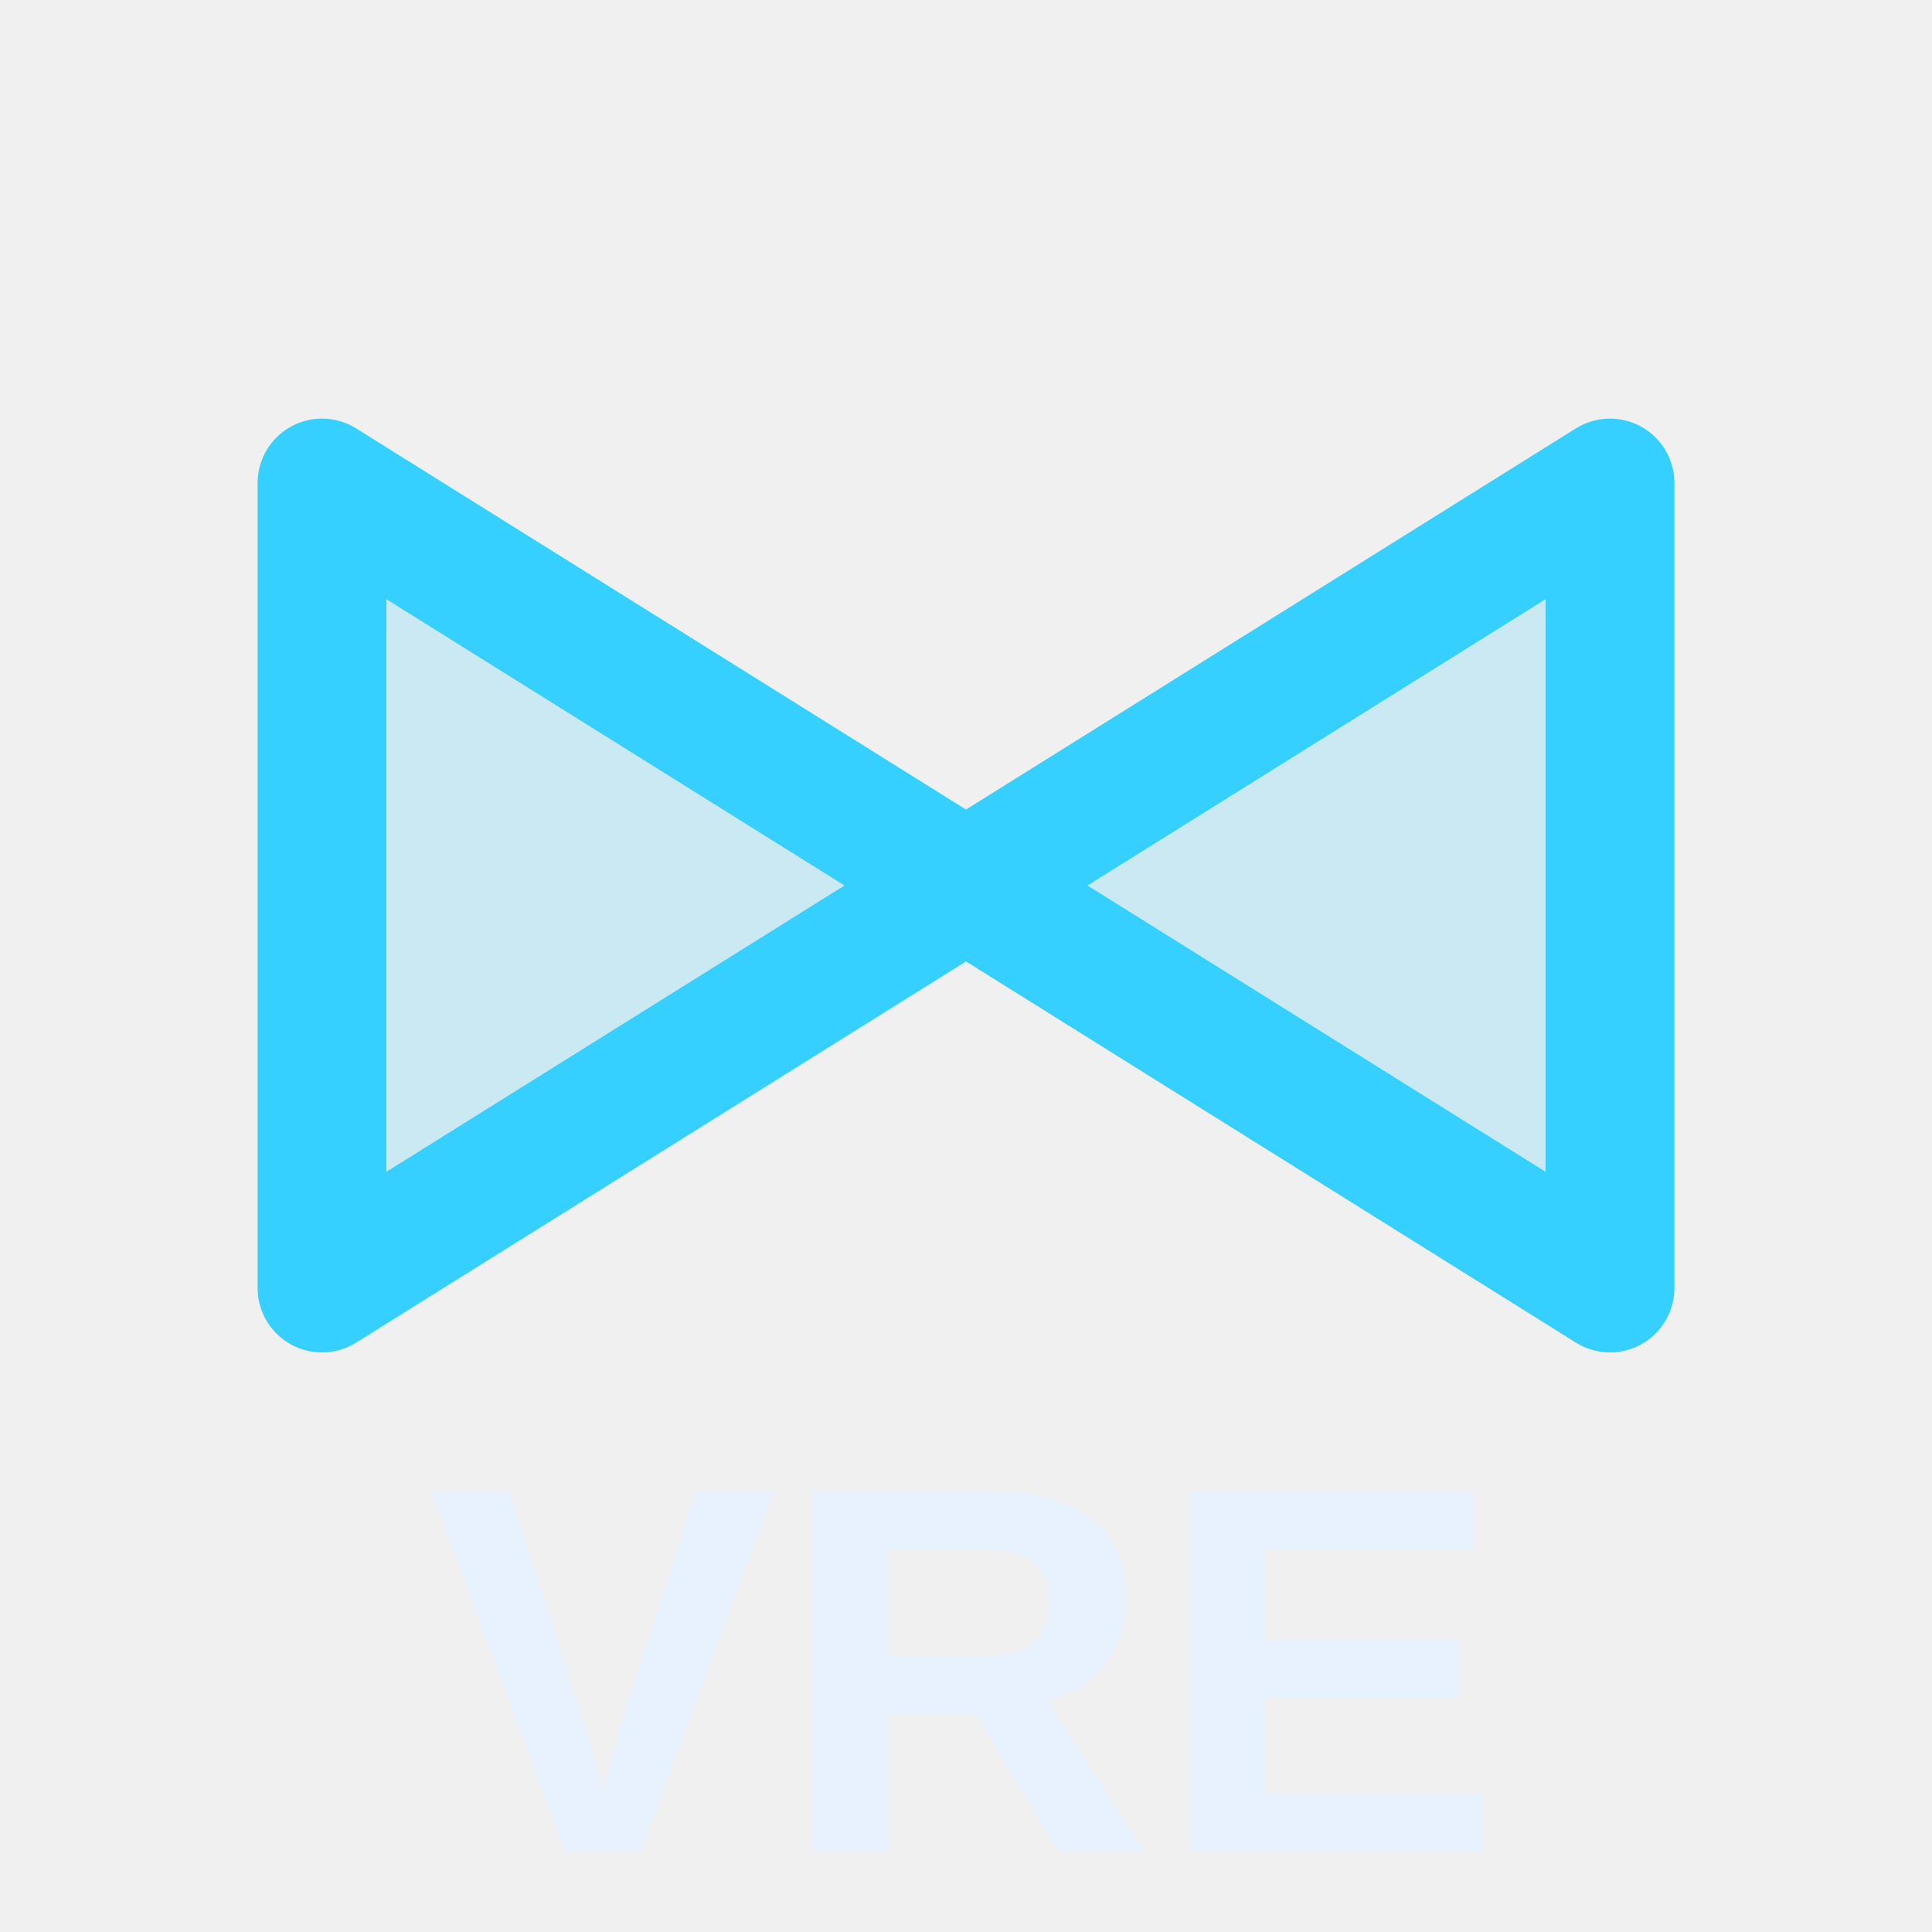
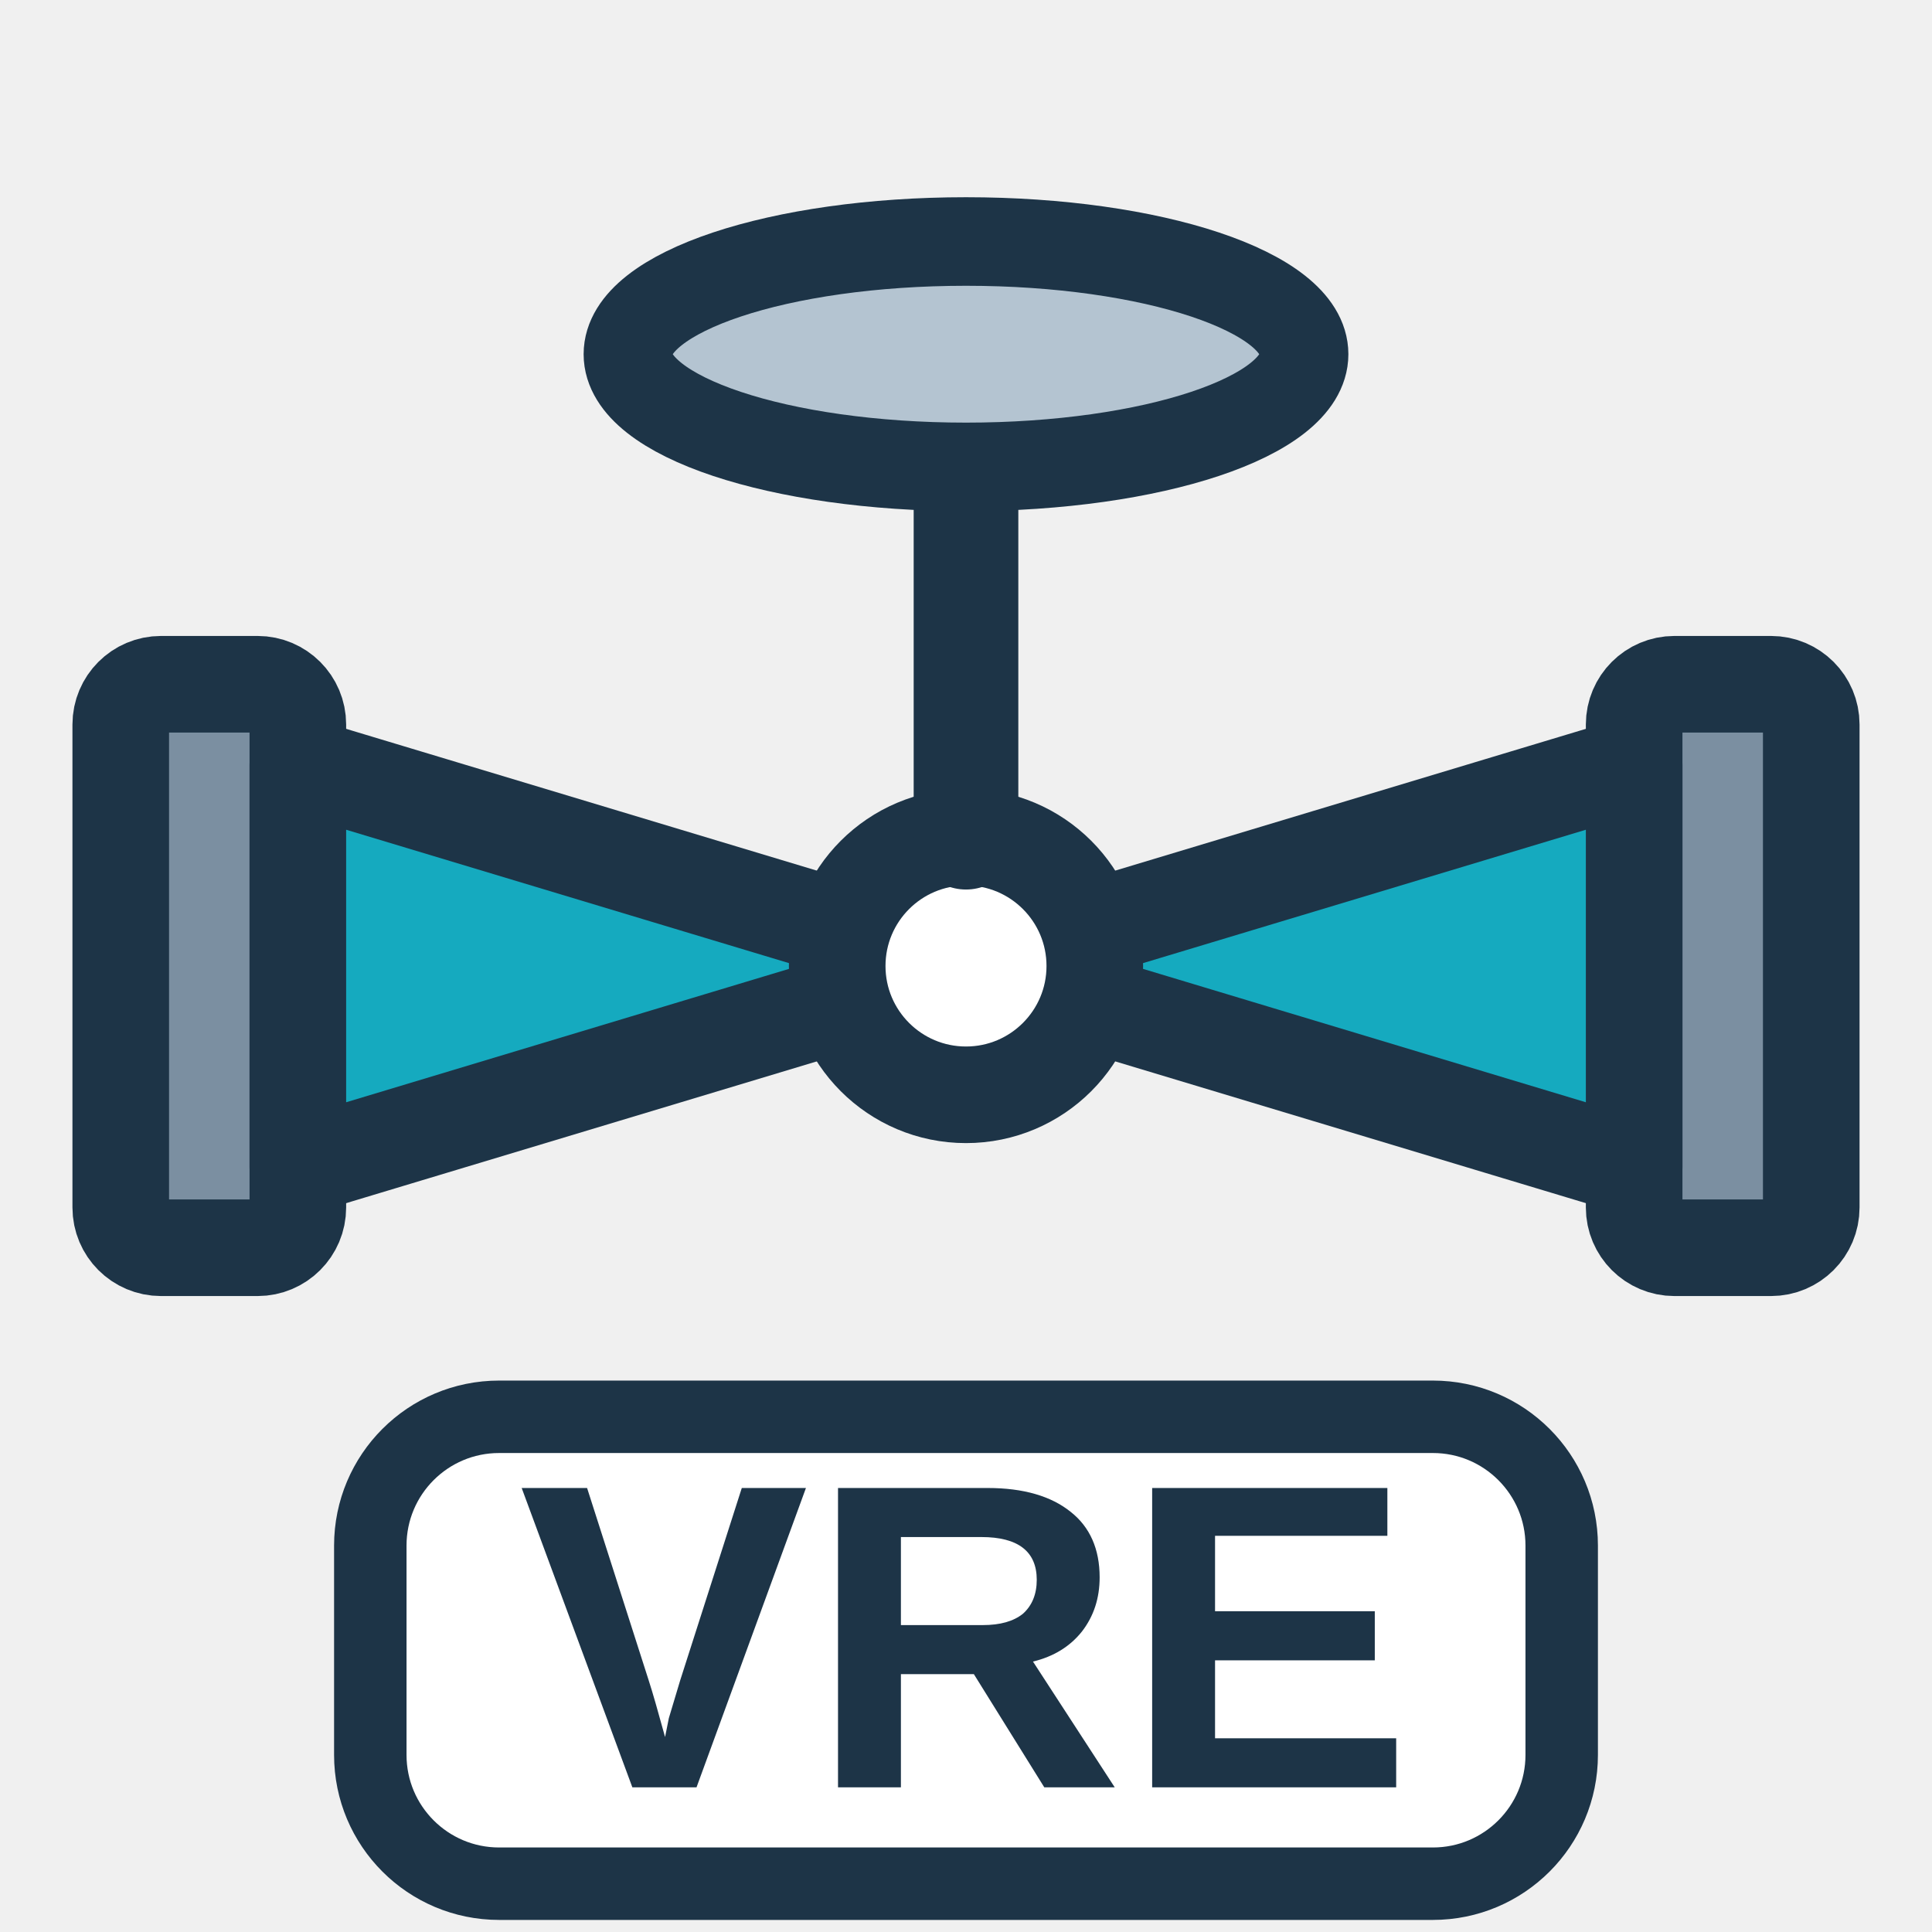
<svg xmlns="http://www.w3.org/2000/svg" viewBox="0 0 24 24">
-   <path d="M4 6 L12 11 L4 16 Z M20 6 L12 11 L20 16 Z" fill="#35d0ff33" stroke="#35d0ff" stroke-width="1.6" stroke-linecap="round" stroke-linejoin="round" />
-   <text x="12" y="23" font-family="Segoe UI, Arial" font-size="6.5" font-weight="700" fill="#e8f2ff" text-anchor="middle">VRE</text>
+   <rect x="1.5" y="8.5" width="2.2" height="7" rx="0.5" fill="#7b8fa1" stroke="#1d3447" stroke-width="1.2" />
+   <rect x="20.3" y="8.5" width="2.2" height="7" rx="0.5" fill="#7b8fa1" stroke="#1d3447" stroke-width="1.2" />
+   <path d="M3.7 9.5 L12 12 L3.7 14.5 Z M20.3 9.5 L12 12 L20.3 14.5 Z" fill="#15aabf" stroke="#1d3447" stroke-width="1.2" stroke-linejoin="round" stroke-linecap="round" />
+   <circle cx="12" cy="12" r="1.6" fill="#ffffff" stroke="#1d3447" stroke-width="1.2" />
+   <path d="M12 10.4 V5.2" fill="none" stroke="#1d3447" stroke-width="1.3" stroke-linejoin="round" stroke-linecap="round" />
+   <ellipse cx="12" cy="4.4" rx="4.2" ry="1.4" fill="#b4c4d1" stroke="#1d3447" stroke-width="1.1" />
+   <rect x="4.6" y="17.6" width="14.8" height="5.8" rx="1.6" fill="#ffffff" stroke="#1d3447" stroke-width="0.9" />
+   <text x="12" y="22.2" font-family="Segoe UI, Arial" font-size="5.4" font-weight="800" fill="#1d3447" text-anchor="middle">VRE</text>
</svg>
